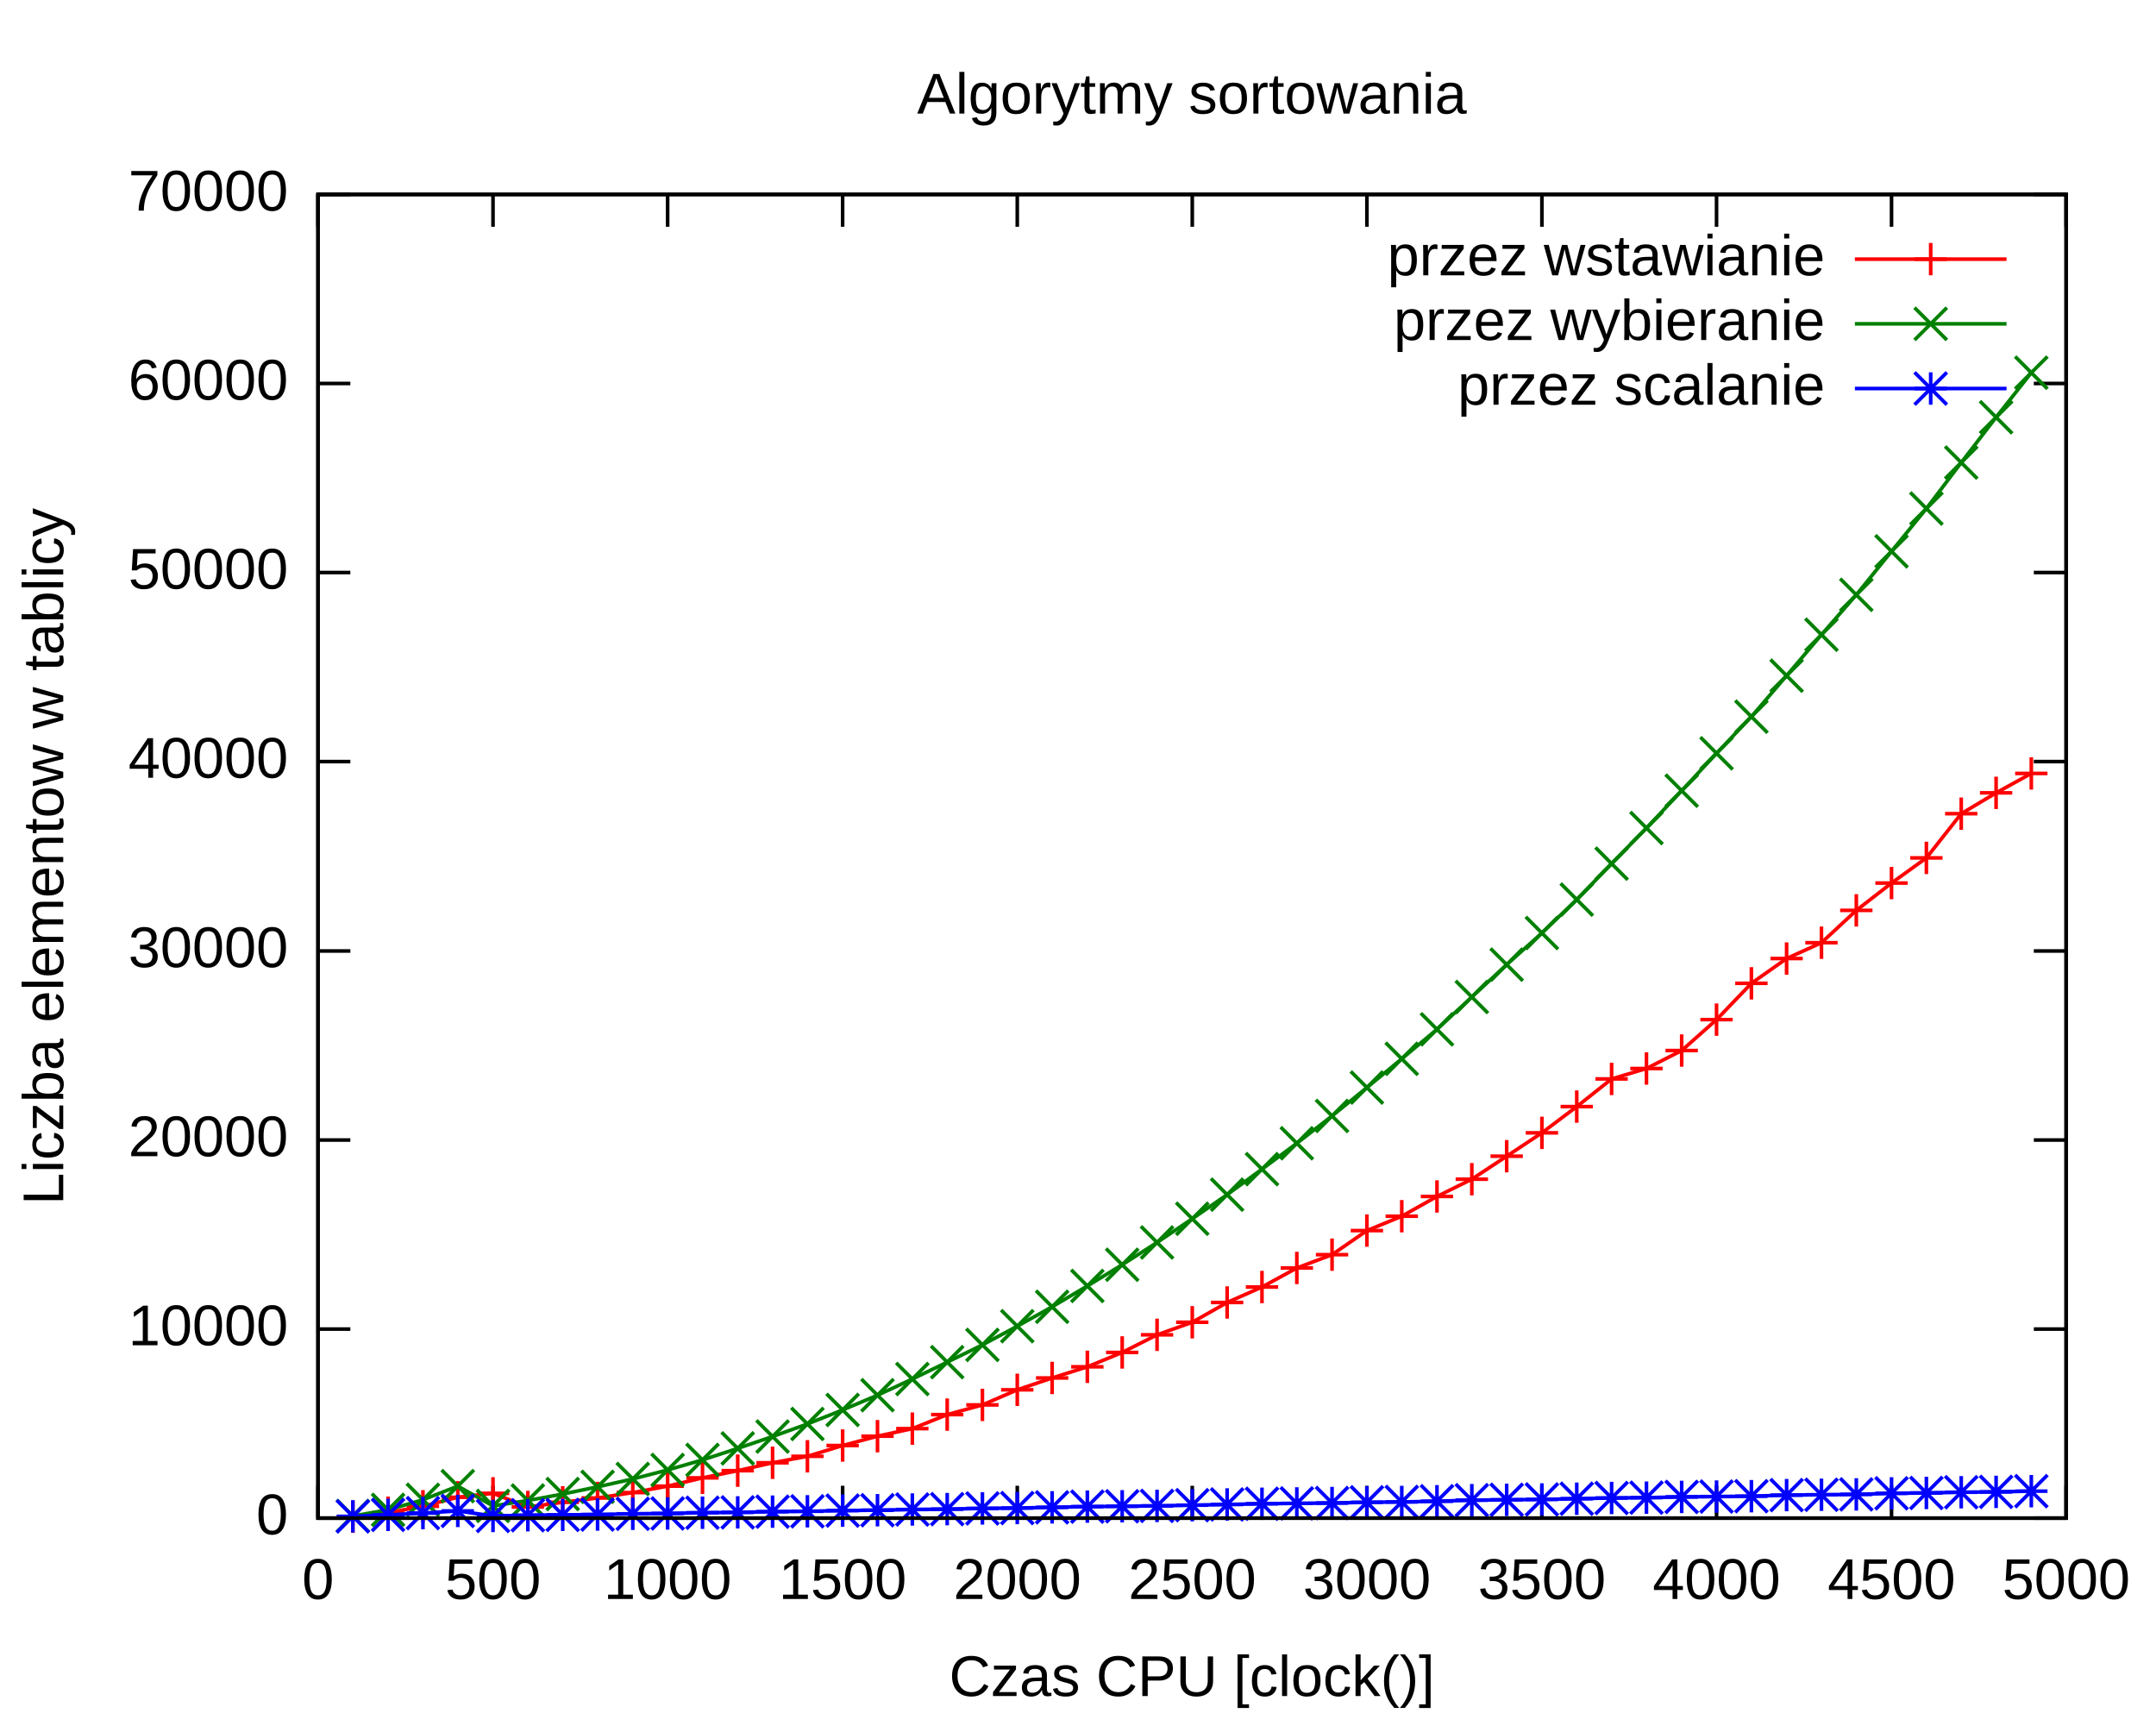
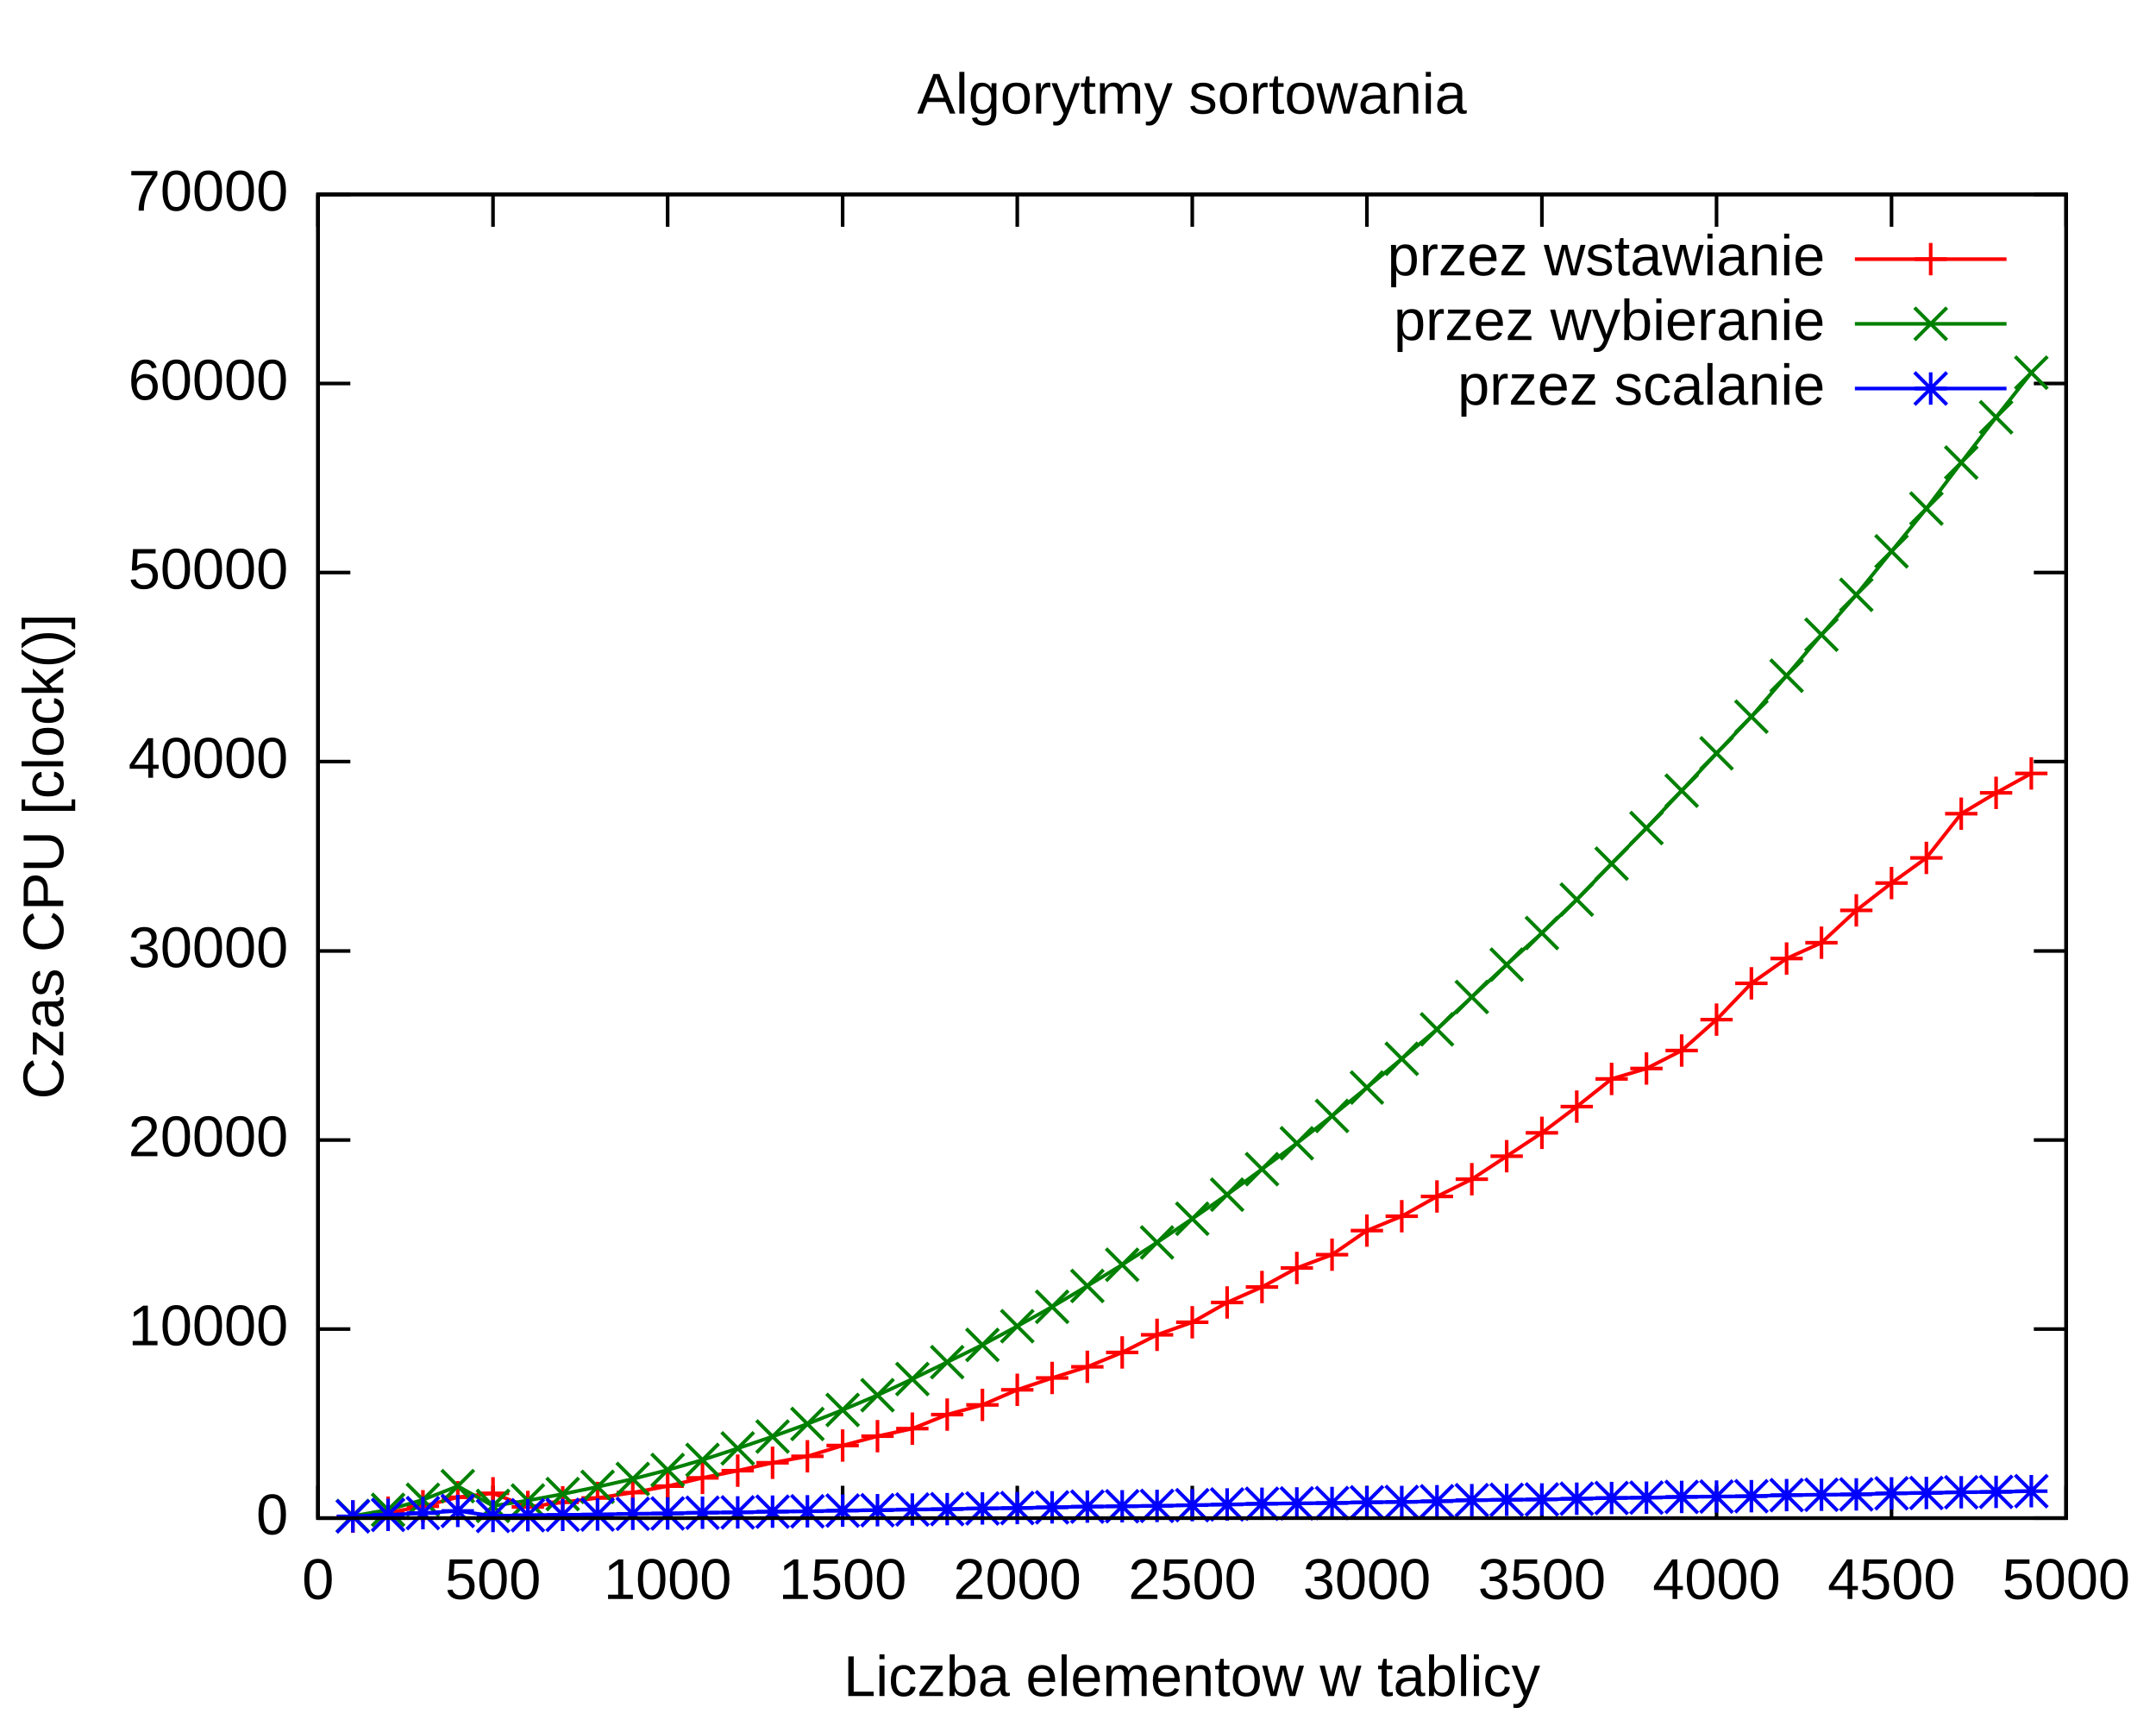
<svg xmlns="http://www.w3.org/2000/svg" xmlns:xlink="http://www.w3.org/1999/xlink" width="600" height="480" viewBox="0 0 600 480">
  <g id="gnuplot_canvas">
    <rect x="0" y="0" width="600" height="480" fill="none" />
    <defs>
      <circle id="gpDot" r="0.5" stroke-width="0.5" />
      <path id="gpPt0" stroke-width="0.222" stroke="currentColor" d="M-1,0 h2 M0,-1 v2" />
      <path id="gpPt1" stroke-width="0.222" stroke="currentColor" d="M-1,-1 L1,1 M1,-1 L-1,1" />
      <path id="gpPt2" stroke-width="0.222" stroke="currentColor" d="M-1,0 L1,0 M0,-1 L0,1 M-1,-1 L1,1 M-1,1 L1,-1" />
      <rect id="gpPt3" stroke-width="0.222" stroke="currentColor" x="-1" y="-1" width="2" height="2" />
      <rect id="gpPt4" stroke-width="0.222" stroke="currentColor" fill="currentColor" x="-1" y="-1" width="2" height="2" />
      <circle id="gpPt5" stroke-width="0.222" stroke="currentColor" cx="0" cy="0" r="1" />
      <use xlink:href="#gpPt5" id="gpPt6" fill="currentColor" stroke="none" />
      <path id="gpPt7" stroke-width="0.222" stroke="currentColor" d="M0,-1.33 L-1.33,0.67 L1.33,0.67 z" />
      <use xlink:href="#gpPt7" id="gpPt8" fill="currentColor" stroke="none" />
      <use xlink:href="#gpPt7" id="gpPt9" stroke="currentColor" transform="rotate(180)" />
      <use xlink:href="#gpPt9" id="gpPt10" fill="currentColor" stroke="none" />
      <use xlink:href="#gpPt3" id="gpPt11" stroke="currentColor" transform="rotate(45)" />
      <use xlink:href="#gpPt11" id="gpPt12" fill="currentColor" stroke="none" />
    </defs>
    <g style="fill:none; color:white; stroke:currentColor; stroke-width:1.00; stroke-linecap:butt; stroke-linejoin:miter">
</g>
    <g style="fill:none; color:black; stroke:currentColor; stroke-width:1.00; stroke-linecap:butt; stroke-linejoin:miter">
      <path stroke="black" d="M88.5,422.4 L97.5,422.4 M575.0,422.4 L566.0,422.4  " />
      <g transform="translate(80.2,426.9)" style="stroke:none; fill:black; font-family:Arial; font-size:12.00pt; text-anchor:end">
        <text> 0</text>
      </g>
      <path stroke="black" d="M88.5,369.8 L97.5,369.8 M575.0,369.8 L566.0,369.8  " />
      <g transform="translate(80.2,374.3)" style="stroke:none; fill:black; font-family:Arial; font-size:12.00pt; text-anchor:end">
        <text> 10000</text>
      </g>
      <path stroke="black" d="M88.5,317.2 L97.5,317.2 M575.0,317.2 L566.0,317.2  " />
      <g transform="translate(80.2,321.7)" style="stroke:none; fill:black; font-family:Arial; font-size:12.00pt; text-anchor:end">
        <text> 20000</text>
      </g>
      <path stroke="black" d="M88.5,264.6 L97.5,264.6 M575.0,264.6 L566.0,264.6  " />
      <g transform="translate(80.2,269.1)" style="stroke:none; fill:black; font-family:Arial; font-size:12.00pt; text-anchor:end">
        <text> 30000</text>
      </g>
      <path stroke="black" d="M88.5,211.9 L97.5,211.9 M575.0,211.9 L566.0,211.9  " />
      <g transform="translate(80.2,216.4)" style="stroke:none; fill:black; font-family:Arial; font-size:12.00pt; text-anchor:end">
        <text> 40000</text>
      </g>
      <path stroke="black" d="M88.5,159.3 L97.5,159.3 M575.0,159.3 L566.0,159.3  " />
      <g transform="translate(80.2,163.8)" style="stroke:none; fill:black; font-family:Arial; font-size:12.00pt; text-anchor:end">
        <text> 50000</text>
      </g>
      <path stroke="black" d="M88.5,106.7 L97.5,106.7 M575.0,106.7 L566.0,106.7  " />
      <g transform="translate(80.2,111.2)" style="stroke:none; fill:black; font-family:Arial; font-size:12.00pt; text-anchor:end">
        <text> 60000</text>
      </g>
      <path stroke="black" d="M88.5,54.1 L97.5,54.1 M575.0,54.1 L566.0,54.1  " />
      <g transform="translate(80.2,58.6)" style="stroke:none; fill:black; font-family:Arial; font-size:12.00pt; text-anchor:end">
        <text> 70000</text>
      </g>
      <path stroke="black" d="M88.5,422.4 L88.5,413.4 M88.5,54.1 L88.5,63.1  " />
      <g transform="translate(88.5,444.9)" style="stroke:none; fill:black; font-family:Arial; font-size:12.00pt; text-anchor:middle">
        <text> 0</text>
      </g>
      <path stroke="black" d="M137.2,422.4 L137.2,413.4 M137.2,54.1 L137.2,63.1  " />
      <g transform="translate(137.2,444.9)" style="stroke:none; fill:black; font-family:Arial; font-size:12.00pt; text-anchor:middle">
        <text> 500</text>
      </g>
      <path stroke="black" d="M185.8,422.4 L185.8,413.4 M185.8,54.1 L185.8,63.1  " />
      <g transform="translate(185.8,444.9)" style="stroke:none; fill:black; font-family:Arial; font-size:12.00pt; text-anchor:middle">
        <text> 1000</text>
      </g>
      <path stroke="black" d="M234.5,422.4 L234.5,413.4 M234.5,54.1 L234.5,63.1  " />
      <g transform="translate(234.5,444.9)" style="stroke:none; fill:black; font-family:Arial; font-size:12.00pt; text-anchor:middle">
        <text> 1500</text>
      </g>
      <path stroke="black" d="M283.1,422.4 L283.1,413.4 M283.1,54.1 L283.1,63.1  " />
      <g transform="translate(283.1,444.9)" style="stroke:none; fill:black; font-family:Arial; font-size:12.00pt; text-anchor:middle">
        <text> 2000</text>
      </g>
      <path stroke="black" d="M331.8,422.4 L331.8,413.4 M331.8,54.1 L331.8,63.1  " />
      <g transform="translate(331.8,444.9)" style="stroke:none; fill:black; font-family:Arial; font-size:12.00pt; text-anchor:middle">
        <text> 2500</text>
      </g>
      <path stroke="black" d="M380.4,422.4 L380.4,413.4 M380.4,54.1 L380.4,63.1  " />
      <g transform="translate(380.4,444.9)" style="stroke:none; fill:black; font-family:Arial; font-size:12.00pt; text-anchor:middle">
        <text> 3000</text>
      </g>
      <path stroke="black" d="M429.1,422.4 L429.1,413.4 M429.1,54.1 L429.1,63.1  " />
      <g transform="translate(429.1,444.9)" style="stroke:none; fill:black; font-family:Arial; font-size:12.00pt; text-anchor:middle">
        <text> 3500</text>
      </g>
      <path stroke="black" d="M477.7,422.4 L477.7,413.4 M477.7,54.1 L477.7,63.1  " />
      <g transform="translate(477.7,444.9)" style="stroke:none; fill:black; font-family:Arial; font-size:12.00pt; text-anchor:middle">
        <text> 4000</text>
      </g>
      <path stroke="black" d="M526.4,422.4 L526.4,413.4 M526.4,54.1 L526.4,63.1  " />
      <g transform="translate(526.4,444.9)" style="stroke:none; fill:black; font-family:Arial; font-size:12.00pt; text-anchor:middle">
        <text> 4500</text>
      </g>
      <path stroke="black" d="M575.0,422.4 L575.0,413.4 M575.0,54.1 L575.0,63.1  " />
      <g transform="translate(575.0,444.9)" style="stroke:none; fill:black; font-family:Arial; font-size:12.00pt; text-anchor:middle">
        <text> 5000</text>
      </g>
      <path stroke="black" d="M88.5,54.1 L88.5,422.4 L575.0,422.4 L575.0,54.1 L88.5,54.1 Z  " />
      <g transform="translate(17.6,238.3) rotate(270)" style="stroke:none; fill:black; font-family:Arial; font-size:12.00pt; text-anchor:middle">
+         <text>Czas CPU [clock()]</text>
+       </g>
+       <g transform="translate(331.7,471.9)" style="stroke:none; fill:black; font-family:Arial; font-size:12.00pt; text-anchor:middle">
        <text>Liczba elementow w tablicy</text>
-       </g>
-       <g transform="translate(331.7,471.9)" style="stroke:none; fill:black; font-family:Arial; font-size:12.00pt; text-anchor:middle">
-         <text>Czas CPU [clock()]</text>
      </g>
      <g transform="translate(331.7,31.6)" style="stroke:none; fill:black; font-family:Arial; font-size:12.00pt; text-anchor:middle">
        <text>Algorytmy sortowania</text>
      </g>
    </g>
    <g id="gnuplot_plot_1">
      <g style="fill:none; color:red; stroke:currentColor; stroke-width:1.00; stroke-linecap:butt; stroke-linejoin:miter">
        <g transform="translate(507.9,76.6)" style="stroke:none; fill:black; font-family:Arial; font-size:12.00pt; text-anchor:end">
          <text>przez wstawianie</text>
        </g>
        <path d="M516.2,72.1 L558.4,72.1 M98.2,422.0 L108.0,420.9 L117.7,419.1 L127.4,416.6 L137.2,415.5 L146.9,419.3    L156.6,418.0 L166.3,416.8 L176.1,415.3 L185.8,413.5 L195.5,411.2 L205.3,409.2 L215.0,407.0 L224.7,405.2    L234.5,402.2 L244.2,399.6 L253.9,397.5 L263.6,393.6 L273.4,390.9 L283.1,386.7 L292.8,383.4 L302.6,380.3    L312.3,376.3 L322.0,371.4 L331.8,367.9 L341.5,362.4 L351.2,358.1 L360.9,352.8 L370.7,349.1 L380.4,342.4    L390.1,338.4 L399.9,332.9 L409.6,328.1 L419.3,321.7 L429.1,315.2 L438.8,307.9 L448.5,300.2 L458.2,297.3    L468.0,292.3 L477.7,283.7 L487.4,273.6 L497.2,266.7 L506.9,262.3 L516.6,253.3 L526.4,245.7 L536.1,238.7    L545.8,226.4 L555.5,220.6 L565.3,215.2  " />
        <use xlink:href="#gpPt0" transform="translate(98.2,422.0) scale(4.50)" />
        <use xlink:href="#gpPt0" transform="translate(108.0,420.9) scale(4.50)" />
        <use xlink:href="#gpPt0" transform="translate(117.7,419.1) scale(4.50)" />
        <use xlink:href="#gpPt0" transform="translate(127.4,416.6) scale(4.50)" />
        <use xlink:href="#gpPt0" transform="translate(137.2,415.5) scale(4.50)" />
        <use xlink:href="#gpPt0" transform="translate(146.9,419.3) scale(4.50)" />
        <use xlink:href="#gpPt0" transform="translate(156.6,418.0) scale(4.50)" />
        <use xlink:href="#gpPt0" transform="translate(166.3,416.8) scale(4.50)" />
        <use xlink:href="#gpPt0" transform="translate(176.1,415.3) scale(4.50)" />
        <use xlink:href="#gpPt0" transform="translate(185.8,413.5) scale(4.50)" />
        <use xlink:href="#gpPt0" transform="translate(195.5,411.2) scale(4.50)" />
        <use xlink:href="#gpPt0" transform="translate(205.3,409.2) scale(4.50)" />
        <use xlink:href="#gpPt0" transform="translate(215.0,407.0) scale(4.50)" />
        <use xlink:href="#gpPt0" transform="translate(224.7,405.2) scale(4.50)" />
        <use xlink:href="#gpPt0" transform="translate(234.5,402.2) scale(4.50)" />
        <use xlink:href="#gpPt0" transform="translate(244.2,399.6) scale(4.50)" />
        <use xlink:href="#gpPt0" transform="translate(253.9,397.5) scale(4.50)" />
        <use xlink:href="#gpPt0" transform="translate(263.6,393.6) scale(4.50)" />
        <use xlink:href="#gpPt0" transform="translate(273.4,390.9) scale(4.50)" />
        <use xlink:href="#gpPt0" transform="translate(283.1,386.7) scale(4.50)" />
        <use xlink:href="#gpPt0" transform="translate(292.8,383.4) scale(4.50)" />
        <use xlink:href="#gpPt0" transform="translate(302.6,380.3) scale(4.50)" />
        <use xlink:href="#gpPt0" transform="translate(312.3,376.3) scale(4.50)" />
        <use xlink:href="#gpPt0" transform="translate(322.0,371.4) scale(4.50)" />
        <use xlink:href="#gpPt0" transform="translate(331.8,367.9) scale(4.50)" />
        <use xlink:href="#gpPt0" transform="translate(341.5,362.4) scale(4.50)" />
        <use xlink:href="#gpPt0" transform="translate(351.2,358.1) scale(4.50)" />
        <use xlink:href="#gpPt0" transform="translate(360.9,352.8) scale(4.50)" />
        <use xlink:href="#gpPt0" transform="translate(370.7,349.1) scale(4.50)" />
        <use xlink:href="#gpPt0" transform="translate(380.4,342.4) scale(4.50)" />
        <use xlink:href="#gpPt0" transform="translate(390.1,338.4) scale(4.50)" />
        <use xlink:href="#gpPt0" transform="translate(399.9,332.9) scale(4.50)" />
        <use xlink:href="#gpPt0" transform="translate(409.6,328.1) scale(4.50)" />
        <use xlink:href="#gpPt0" transform="translate(419.3,321.7) scale(4.50)" />
        <use xlink:href="#gpPt0" transform="translate(429.1,315.2) scale(4.50)" />
        <use xlink:href="#gpPt0" transform="translate(438.8,307.9) scale(4.50)" />
        <use xlink:href="#gpPt0" transform="translate(448.5,300.2) scale(4.50)" />
        <use xlink:href="#gpPt0" transform="translate(458.2,297.3) scale(4.50)" />
        <use xlink:href="#gpPt0" transform="translate(468.0,292.3) scale(4.50)" />
        <use xlink:href="#gpPt0" transform="translate(477.7,283.7) scale(4.50)" />
        <use xlink:href="#gpPt0" transform="translate(487.4,273.6) scale(4.50)" />
        <use xlink:href="#gpPt0" transform="translate(497.2,266.7) scale(4.50)" />
        <use xlink:href="#gpPt0" transform="translate(506.9,262.3) scale(4.50)" />
        <use xlink:href="#gpPt0" transform="translate(516.6,253.3) scale(4.50)" />
        <use xlink:href="#gpPt0" transform="translate(526.4,245.7) scale(4.50)" />
        <use xlink:href="#gpPt0" transform="translate(536.1,238.7) scale(4.50)" />
        <use xlink:href="#gpPt0" transform="translate(545.8,226.4) scale(4.50)" />
        <use xlink:href="#gpPt0" transform="translate(555.5,220.6) scale(4.50)" />
        <use xlink:href="#gpPt0" transform="translate(565.3,215.2) scale(4.50)" />
        <use xlink:href="#gpPt0" transform="translate(537.3,72.1) scale(4.50)" />
      </g>
    </g>
    <g id="gnuplot_plot_2">
      <g style="fill:none; color:green; stroke:currentColor; stroke-width:1.00; stroke-linecap:butt; stroke-linejoin:miter">
        <g transform="translate(507.9,94.6)" style="stroke:none; fill:black; font-family:Arial; font-size:12.00pt; text-anchor:end">
          <text>przez wybieranie</text>
        </g>
        <path d="M516.2,90.1 L558.4,90.1 M98.2,421.8 L108.0,420.1 L117.7,417.3 L127.4,413.5 L137.2,419.0 L146.9,417.5    L156.6,415.7 L166.3,413.7 L176.1,411.5 L185.8,409.0 L195.5,406.2 L205.3,403.0 L215.0,399.7 L224.7,396.2    L234.5,392.3 L244.2,388.2 L253.9,383.7 L263.6,379.0 L273.4,374.2 L283.1,369.0 L292.8,363.6 L302.6,357.8    L312.3,351.9 L322.0,345.7 L331.8,339.1 L341.5,332.4 L351.2,325.3 L360.9,318.1 L370.7,310.5 L380.4,302.6    L390.1,294.6 L399.9,286.4 L409.6,277.4 L419.3,268.4 L429.1,259.6 L438.8,250.3 L448.5,240.3 L458.2,230.4    L468.0,220.0 L477.7,209.6 L487.4,199.4 L497.2,188.0 L506.9,176.6 L516.6,165.5 L526.4,153.4 L536.1,141.5    L545.8,128.7 L555.5,116.1 L565.3,103.7  " />
        <use xlink:href="#gpPt1" transform="translate(98.2,421.8) scale(4.50)" />
        <use xlink:href="#gpPt1" transform="translate(108.0,420.1) scale(4.50)" />
        <use xlink:href="#gpPt1" transform="translate(117.7,417.3) scale(4.50)" />
        <use xlink:href="#gpPt1" transform="translate(127.4,413.5) scale(4.50)" />
        <use xlink:href="#gpPt1" transform="translate(137.2,419.0) scale(4.50)" />
        <use xlink:href="#gpPt1" transform="translate(146.9,417.5) scale(4.50)" />
        <use xlink:href="#gpPt1" transform="translate(156.6,415.7) scale(4.50)" />
        <use xlink:href="#gpPt1" transform="translate(166.3,413.7) scale(4.50)" />
        <use xlink:href="#gpPt1" transform="translate(176.1,411.5) scale(4.50)" />
        <use xlink:href="#gpPt1" transform="translate(185.8,409.0) scale(4.50)" />
        <use xlink:href="#gpPt1" transform="translate(195.5,406.2) scale(4.50)" />
        <use xlink:href="#gpPt1" transform="translate(205.3,403.0) scale(4.50)" />
        <use xlink:href="#gpPt1" transform="translate(215.0,399.7) scale(4.50)" />
        <use xlink:href="#gpPt1" transform="translate(224.7,396.2) scale(4.50)" />
        <use xlink:href="#gpPt1" transform="translate(234.5,392.3) scale(4.50)" />
        <use xlink:href="#gpPt1" transform="translate(244.2,388.2) scale(4.50)" />
        <use xlink:href="#gpPt1" transform="translate(253.9,383.7) scale(4.50)" />
        <use xlink:href="#gpPt1" transform="translate(263.6,379.0) scale(4.50)" />
        <use xlink:href="#gpPt1" transform="translate(273.4,374.2) scale(4.50)" />
        <use xlink:href="#gpPt1" transform="translate(283.1,369.0) scale(4.50)" />
        <use xlink:href="#gpPt1" transform="translate(292.8,363.6) scale(4.50)" />
        <use xlink:href="#gpPt1" transform="translate(302.6,357.8) scale(4.50)" />
        <use xlink:href="#gpPt1" transform="translate(312.3,351.9) scale(4.50)" />
        <use xlink:href="#gpPt1" transform="translate(322.0,345.7) scale(4.50)" />
        <use xlink:href="#gpPt1" transform="translate(331.8,339.1) scale(4.50)" />
        <use xlink:href="#gpPt1" transform="translate(341.5,332.4) scale(4.50)" />
        <use xlink:href="#gpPt1" transform="translate(351.2,325.3) scale(4.50)" />
        <use xlink:href="#gpPt1" transform="translate(360.9,318.1) scale(4.50)" />
        <use xlink:href="#gpPt1" transform="translate(370.7,310.5) scale(4.50)" />
        <use xlink:href="#gpPt1" transform="translate(380.4,302.6) scale(4.50)" />
        <use xlink:href="#gpPt1" transform="translate(390.1,294.6) scale(4.50)" />
        <use xlink:href="#gpPt1" transform="translate(399.9,286.4) scale(4.50)" />
        <use xlink:href="#gpPt1" transform="translate(409.6,277.4) scale(4.50)" />
        <use xlink:href="#gpPt1" transform="translate(419.3,268.4) scale(4.50)" />
        <use xlink:href="#gpPt1" transform="translate(429.1,259.6) scale(4.50)" />
        <use xlink:href="#gpPt1" transform="translate(438.8,250.3) scale(4.50)" />
        <use xlink:href="#gpPt1" transform="translate(448.5,240.3) scale(4.50)" />
        <use xlink:href="#gpPt1" transform="translate(458.2,230.4) scale(4.50)" />
        <use xlink:href="#gpPt1" transform="translate(468.0,220.0) scale(4.50)" />
        <use xlink:href="#gpPt1" transform="translate(477.7,209.6) scale(4.50)" />
        <use xlink:href="#gpPt1" transform="translate(487.4,199.4) scale(4.50)" />
        <use xlink:href="#gpPt1" transform="translate(497.2,188.0) scale(4.50)" />
        <use xlink:href="#gpPt1" transform="translate(506.9,176.6) scale(4.50)" />
        <use xlink:href="#gpPt1" transform="translate(516.6,165.5) scale(4.50)" />
        <use xlink:href="#gpPt1" transform="translate(526.4,153.4) scale(4.50)" />
        <use xlink:href="#gpPt1" transform="translate(536.1,141.5) scale(4.50)" />
        <use xlink:href="#gpPt1" transform="translate(545.8,128.7) scale(4.50)" />
        <use xlink:href="#gpPt1" transform="translate(555.5,116.1) scale(4.50)" />
        <use xlink:href="#gpPt1" transform="translate(565.3,103.7) scale(4.50)" />
        <use xlink:href="#gpPt1" transform="translate(537.3,90.1) scale(4.50)" />
      </g>
    </g>
    <g id="gnuplot_plot_3">
      <g style="fill:none; color:blue; stroke:currentColor; stroke-width:1.00; stroke-linecap:butt; stroke-linejoin:miter">
        <g transform="translate(507.9,112.6)" style="stroke:none; fill:black; font-family:Arial; font-size:12.00pt; text-anchor:end">
          <text>przez scalanie</text>
        </g>
        <path d="M516.2,108.1 L558.4,108.1 M98.2,421.9 L108.0,421.5 L117.7,421.0 L127.4,420.4 L137.2,421.8 L146.9,421.6    L156.6,421.5 L166.3,421.4 L176.1,421.2 L185.8,421.1 L195.5,420.9 L205.3,420.8 L215.0,420.6 L224.7,420.5    L234.5,420.3 L244.2,420.2 L253.9,420.0 L263.6,419.9 L273.4,419.7 L283.1,419.6 L292.8,419.4 L302.6,419.2    L312.3,419.1 L322.0,419.0 L331.8,418.8 L341.5,418.6 L351.2,418.4 L360.9,418.3 L370.7,418.2 L380.4,418.0    L390.1,417.9 L399.9,417.7 L409.6,417.4 L419.3,417.3 L429.1,417.2 L438.8,417.0 L448.5,416.8 L458.2,416.7    L468.0,416.5 L477.7,416.4 L487.4,416.3 L497.2,416.0 L506.9,415.9 L516.6,415.8 L526.4,415.5 L536.1,415.4    L545.8,415.2 L555.5,415.1 L565.3,414.9  " />
        <use xlink:href="#gpPt2" transform="translate(98.2,421.9) scale(4.50)" />
        <use xlink:href="#gpPt2" transform="translate(108.0,421.5) scale(4.50)" />
        <use xlink:href="#gpPt2" transform="translate(117.7,421.0) scale(4.50)" />
        <use xlink:href="#gpPt2" transform="translate(127.4,420.4) scale(4.50)" />
        <use xlink:href="#gpPt2" transform="translate(137.2,421.8) scale(4.50)" />
        <use xlink:href="#gpPt2" transform="translate(146.9,421.6) scale(4.50)" />
        <use xlink:href="#gpPt2" transform="translate(156.6,421.5) scale(4.50)" />
        <use xlink:href="#gpPt2" transform="translate(166.3,421.4) scale(4.50)" />
        <use xlink:href="#gpPt2" transform="translate(176.1,421.2) scale(4.50)" />
        <use xlink:href="#gpPt2" transform="translate(185.8,421.1) scale(4.50)" />
        <use xlink:href="#gpPt2" transform="translate(195.5,420.9) scale(4.50)" />
        <use xlink:href="#gpPt2" transform="translate(205.3,420.8) scale(4.50)" />
        <use xlink:href="#gpPt2" transform="translate(215.0,420.6) scale(4.50)" />
        <use xlink:href="#gpPt2" transform="translate(224.7,420.5) scale(4.50)" />
        <use xlink:href="#gpPt2" transform="translate(234.5,420.3) scale(4.50)" />
        <use xlink:href="#gpPt2" transform="translate(244.2,420.2) scale(4.50)" />
        <use xlink:href="#gpPt2" transform="translate(253.9,420.0) scale(4.50)" />
        <use xlink:href="#gpPt2" transform="translate(263.6,419.9) scale(4.50)" />
        <use xlink:href="#gpPt2" transform="translate(273.4,419.7) scale(4.50)" />
        <use xlink:href="#gpPt2" transform="translate(283.1,419.6) scale(4.50)" />
        <use xlink:href="#gpPt2" transform="translate(292.8,419.4) scale(4.50)" />
        <use xlink:href="#gpPt2" transform="translate(302.6,419.2) scale(4.50)" />
        <use xlink:href="#gpPt2" transform="translate(312.3,419.1) scale(4.50)" />
        <use xlink:href="#gpPt2" transform="translate(322.0,419.0) scale(4.50)" />
        <use xlink:href="#gpPt2" transform="translate(331.8,418.8) scale(4.50)" />
        <use xlink:href="#gpPt2" transform="translate(341.5,418.6) scale(4.50)" />
        <use xlink:href="#gpPt2" transform="translate(351.2,418.4) scale(4.50)" />
        <use xlink:href="#gpPt2" transform="translate(360.9,418.3) scale(4.50)" />
        <use xlink:href="#gpPt2" transform="translate(370.7,418.2) scale(4.50)" />
        <use xlink:href="#gpPt2" transform="translate(380.4,418.0) scale(4.50)" />
        <use xlink:href="#gpPt2" transform="translate(390.1,417.9) scale(4.50)" />
        <use xlink:href="#gpPt2" transform="translate(399.9,417.7) scale(4.50)" />
        <use xlink:href="#gpPt2" transform="translate(409.6,417.4) scale(4.50)" />
        <use xlink:href="#gpPt2" transform="translate(419.3,417.3) scale(4.50)" />
        <use xlink:href="#gpPt2" transform="translate(429.1,417.2) scale(4.50)" />
        <use xlink:href="#gpPt2" transform="translate(438.8,417.0) scale(4.50)" />
        <use xlink:href="#gpPt2" transform="translate(448.5,416.8) scale(4.50)" />
        <use xlink:href="#gpPt2" transform="translate(458.2,416.7) scale(4.50)" />
        <use xlink:href="#gpPt2" transform="translate(468.0,416.5) scale(4.50)" />
        <use xlink:href="#gpPt2" transform="translate(477.7,416.4) scale(4.50)" />
        <use xlink:href="#gpPt2" transform="translate(487.4,416.3) scale(4.50)" />
        <use xlink:href="#gpPt2" transform="translate(497.2,416.0) scale(4.50)" />
        <use xlink:href="#gpPt2" transform="translate(506.9,415.9) scale(4.50)" />
        <use xlink:href="#gpPt2" transform="translate(516.6,415.8) scale(4.50)" />
        <use xlink:href="#gpPt2" transform="translate(526.4,415.5) scale(4.50)" />
        <use xlink:href="#gpPt2" transform="translate(536.1,415.4) scale(4.50)" />
        <use xlink:href="#gpPt2" transform="translate(545.8,415.2) scale(4.50)" />
        <use xlink:href="#gpPt2" transform="translate(555.5,415.1) scale(4.50)" />
        <use xlink:href="#gpPt2" transform="translate(565.3,414.9) scale(4.50)" />
        <use xlink:href="#gpPt2" transform="translate(537.3,108.1) scale(4.50)" />
      </g>
    </g>
    <g style="fill:none; color:black; stroke:currentColor; stroke-width:1.00; stroke-linecap:butt; stroke-linejoin:miter">
      <path stroke="black" d="M88.5,54.1 L88.5,422.4 L575.0,422.4 L575.0,54.1 L88.5,54.1 Z  " />
    </g>
  </g>
</svg>
